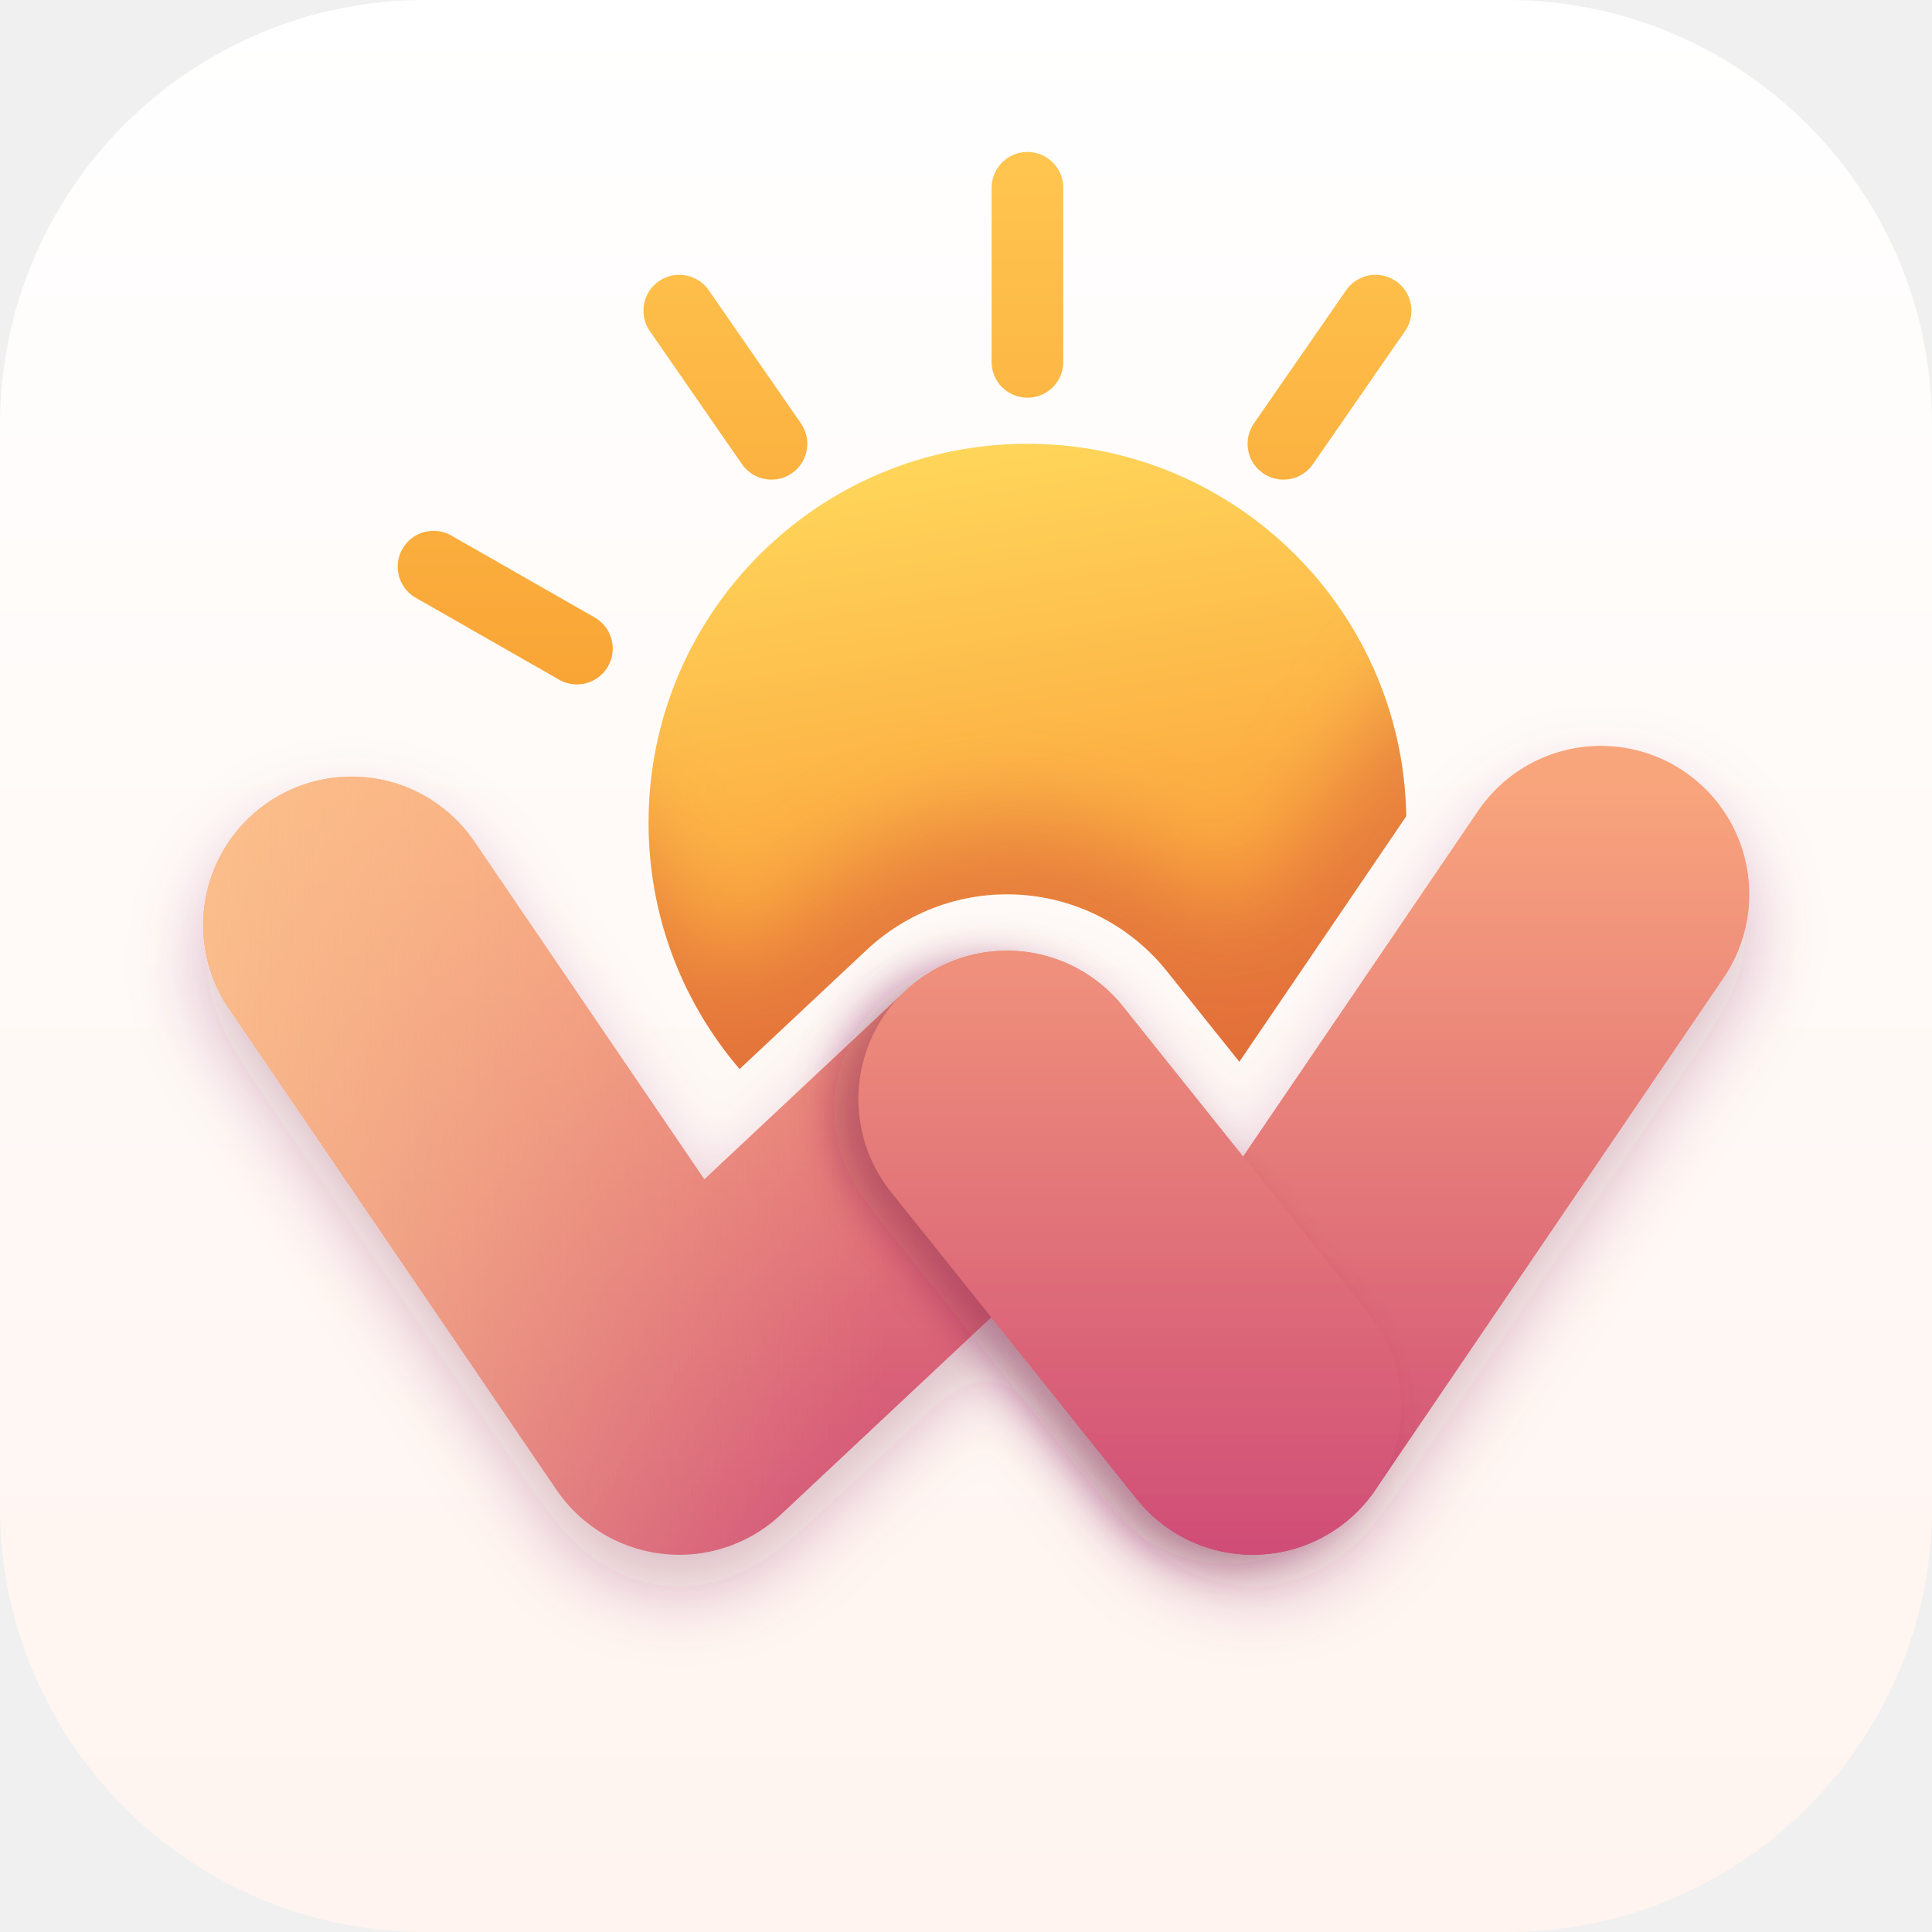
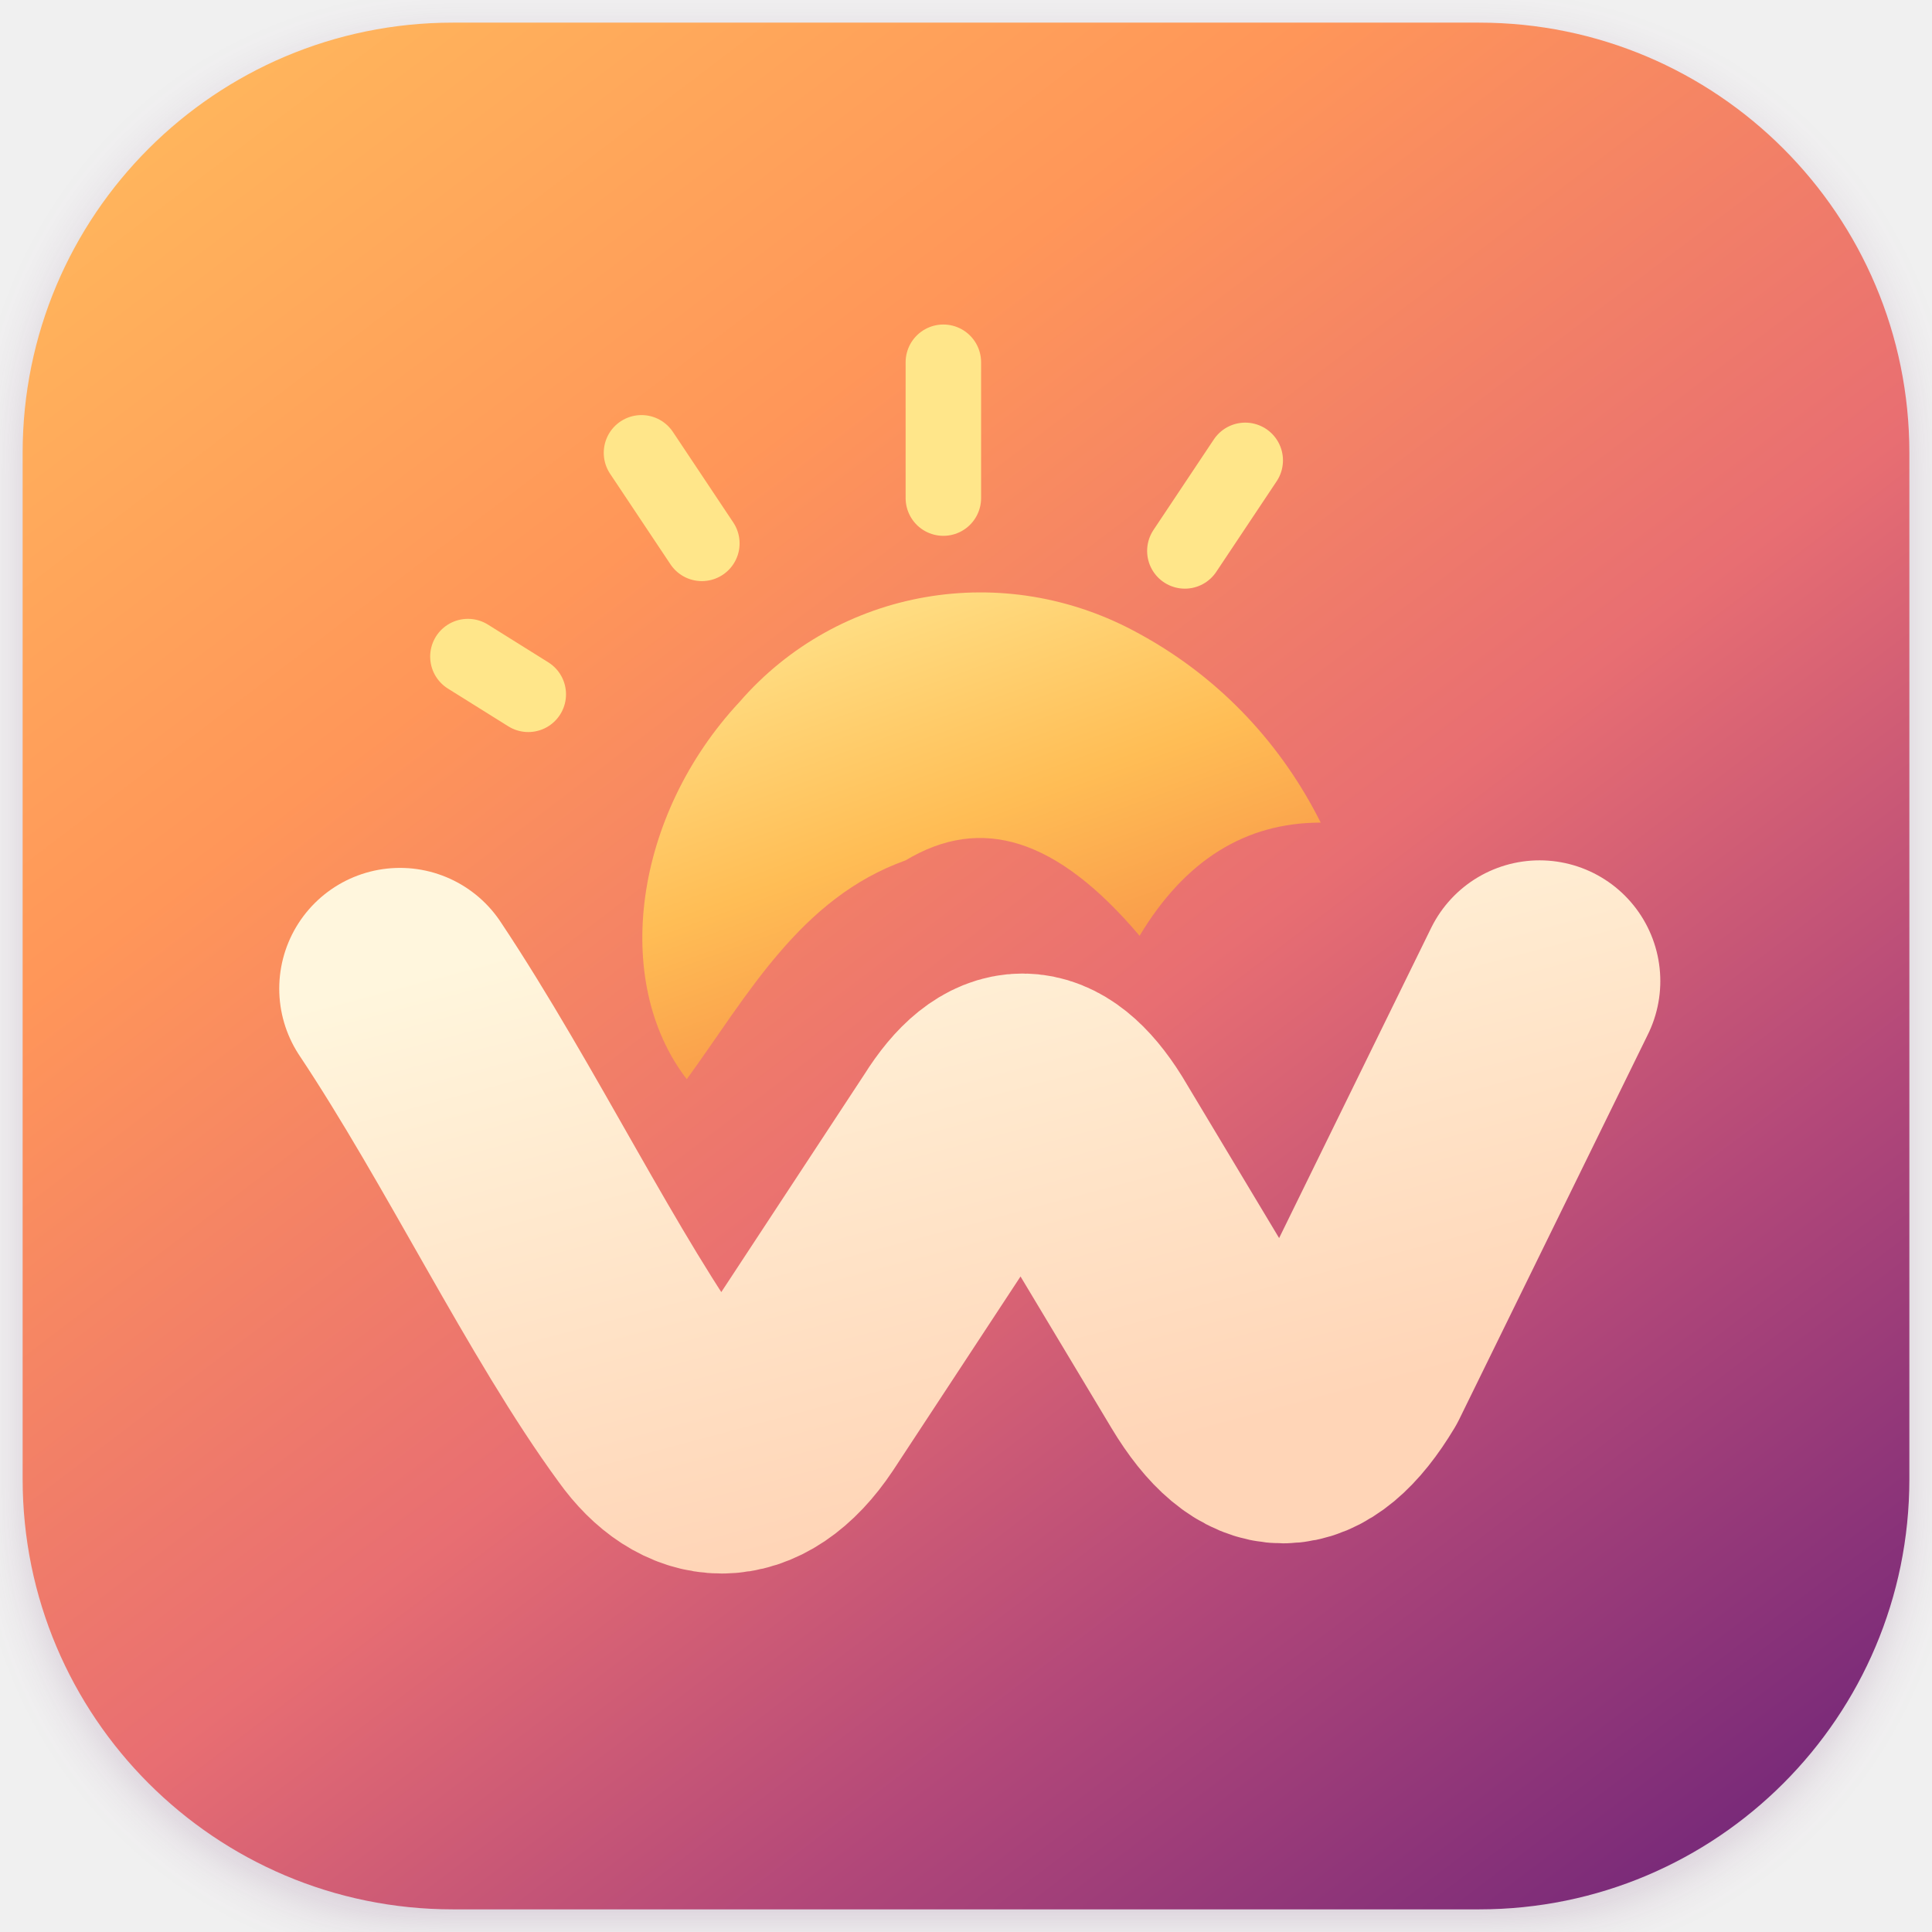
- <svg xmlns="http://www.w3.org/2000/svg" viewBox="0 0 200 200">
+ <svg xmlns="http://www.w3.org/2000/svg" width="1024" height="1024" viewBox="0 0 256 256">
  <defs>
-     <linearGradient id="rays" x1="0" y1="22" x2="0" y2="72" gradientUnits="userSpaceOnUse">
-       <stop offset="0" stop-color="#ffc54f" />
-       <stop offset="1" stop-color="#f9a536" />
+     <linearGradient id="bg" x1="0.1" y1="0" x2="0.86" y2="1" gradientUnits="objectBoundingBox">
+       <stop offset="0" stop-color="#ffb75c" />
+       <stop offset="0.28" stop-color="#ff9659" />
+       <stop offset="0.57" stop-color="#e86e72" />
+       <stop offset="0.78" stop-color="#b34879" />
+       <stop offset="1" stop-color="#792a79" />
    </linearGradient>
-     <linearGradient id="sun" x1="100" y1="49" x2="112" y2="123" gradientUnits="userSpaceOnUse">
-       <stop offset="0" stop-color="#ffd65a" />
-       <stop offset="0.55" stop-color="#fcaa40" />
-       <stop offset="1" stop-color="#f07c35" />
+     <linearGradient id="sun" x1="0.2" y1="0" x2="0.7" y2="1">
+       <stop offset="0" stop-color="#ffe48c" />
+       <stop offset="0.48" stop-color="#ffbd55" />
+       <stop offset="1" stop-color="#f58442" />
    </linearGradient>
-     <linearGradient id="w" x1="0" y1="82" x2="0" y2="158" gradientUnits="userSpaceOnUse">
-       <stop offset="0" stop-color="#f9a57c" />
-       <stop offset="1" stop-color="#cf4c77" />
+     <linearGradient id="cream" x1="0" y1="0" x2="0.65" y2="1">
+       <stop offset="0" stop-color="#fff6dd" />
+       <stop offset="1" stop-color="#ffd5b7" />
    </linearGradient>
-     <linearGradient id="tint" x1="24" y1="0" x2="92" y2="0" gradientUnits="userSpaceOnUse">
-       <stop offset="0" stop-color="#fcc58e" stop-opacity="0.85" />
-       <stop offset="1" stop-color="#fcc58e" stop-opacity="0" />
-     </linearGradient>
-     <mask id="cut" maskUnits="userSpaceOnUse" x="0" y="0" width="200" height="200">
-       <rect width="200" height="200" fill="#fff" />
-       <path d="M40 96 72 143 104 113 128 143 162 93" fill="none" stroke="#000" stroke-width="40" stroke-linecap="round" stroke-linejoin="round" />
-     </mask>
-     <filter id="drop" filterUnits="userSpaceOnUse" x="-20" y="-20" width="240" height="240" color-interpolation-filters="sRGB">
-       <feDropShadow dx="0" dy="3.5" stdDeviation="3.5" flood-color="#7a2048" flood-opacity="0.28" />
+     <filter id="shadow" x="-20%" y="-20%" width="140%" height="150%">
+       <feGaussianBlur stdDeviation="3" />
    </filter>
-     <filter id="fold" filterUnits="userSpaceOnUse" x="-20" y="-20" width="240" height="240" color-interpolation-filters="sRGB">
-       <feDropShadow dx="-2.5" dy="1" stdDeviation="2" flood-color="#7a2048" flood-opacity="0.4" />
-     </filter>
-     <filter id="sunshade" filterUnits="userSpaceOnUse" x="-20" y="-20" width="240" height="240" color-interpolation-filters="sRGB">
-       <feGaussianBlur stdDeviation="4.5" />
-     </filter>
-     <clipPath id="sunclip">
-       <circle cx="106" cy="86" r="37" />
-     </clipPath>
-     <linearGradient id="tile" x1="0" y1="0" x2="0" y2="1">
-       <stop offset="0" stop-color="#ffffff" />
-       <stop offset="1" stop-color="#fff4ef" />
-     </linearGradient>
  </defs>
-   <rect width="200" height="200" rx="44" fill="url(#tile)" />
-   <g transform="translate(100 100) scale(1.06) translate(-100 -100)">
-     <path d="M106 24v17M72 36l9 13M140 36l-9 13M48 61l14 8" stroke="url(#rays)" stroke-width="7" stroke-linecap="round" />
-     <g mask="url(#cut)">
-       <circle cx="106" cy="86" r="37" fill="url(#sun)" />
-       <g clip-path="url(#sunclip)" opacity="0.4">
-         <path d="M40 96 72 143 104 113 128 143 162 93" fill="none" stroke="#c8433a" stroke-width="55" stroke-linecap="round" stroke-linejoin="round" filter="url(#sunshade)" />
-       </g>
-     </g>
-     <g fill="none" stroke-width="29" stroke-linecap="round" stroke-linejoin="round">
-       <g filter="url(#drop)">
-         <path d="M40 96 72 143 104 113 128 143 162 93" stroke="url(#w)" />
-         <path d="M40 96 72 143 104 113 128 143 162 93" stroke="url(#tint)" />
-       </g>
-       <path d="M104 113 128 143" stroke="url(#w)" filter="url(#fold)" />
-     </g>
-   </g>
+   <rect x="3" y="5" width="250" height="250" rx="57" fill="#682c68" opacity=".18" filter="url(#shadow)" />
+   <rect x="3" y="3" width="250" height="250" rx="57" fill="url(#bg)" />
+   <path d="M 62 87 L 70 92 M 85 60 L 93 72 M 125 48 L 125 66 M 165 61 L 157 73" fill="none" stroke="#ffe68a" stroke-width="10" stroke-linecap="round" />
+   <path d="M 91 143 C 81 130 84 108 98 93 C 111 78 133 74 151 84 C 162 90 170 99 175 109 C 165 109 157 114 151 124 C 140 111 130 108 120 114 C 106 119 99 132 91 143 Z" fill="url(#sun)" />
+   <path d="M 53 131 C 65 149 76 172 87 187 C 92 194 99 195 105 186 L 128 151 C 133 143 138 143 143 151 L 161 181 C 167 191 173 191 179 181 L 204 130" fill="none" stroke="url(#cream)" stroke-width="32" stroke-linecap="round" stroke-linejoin="round" />
</svg>
